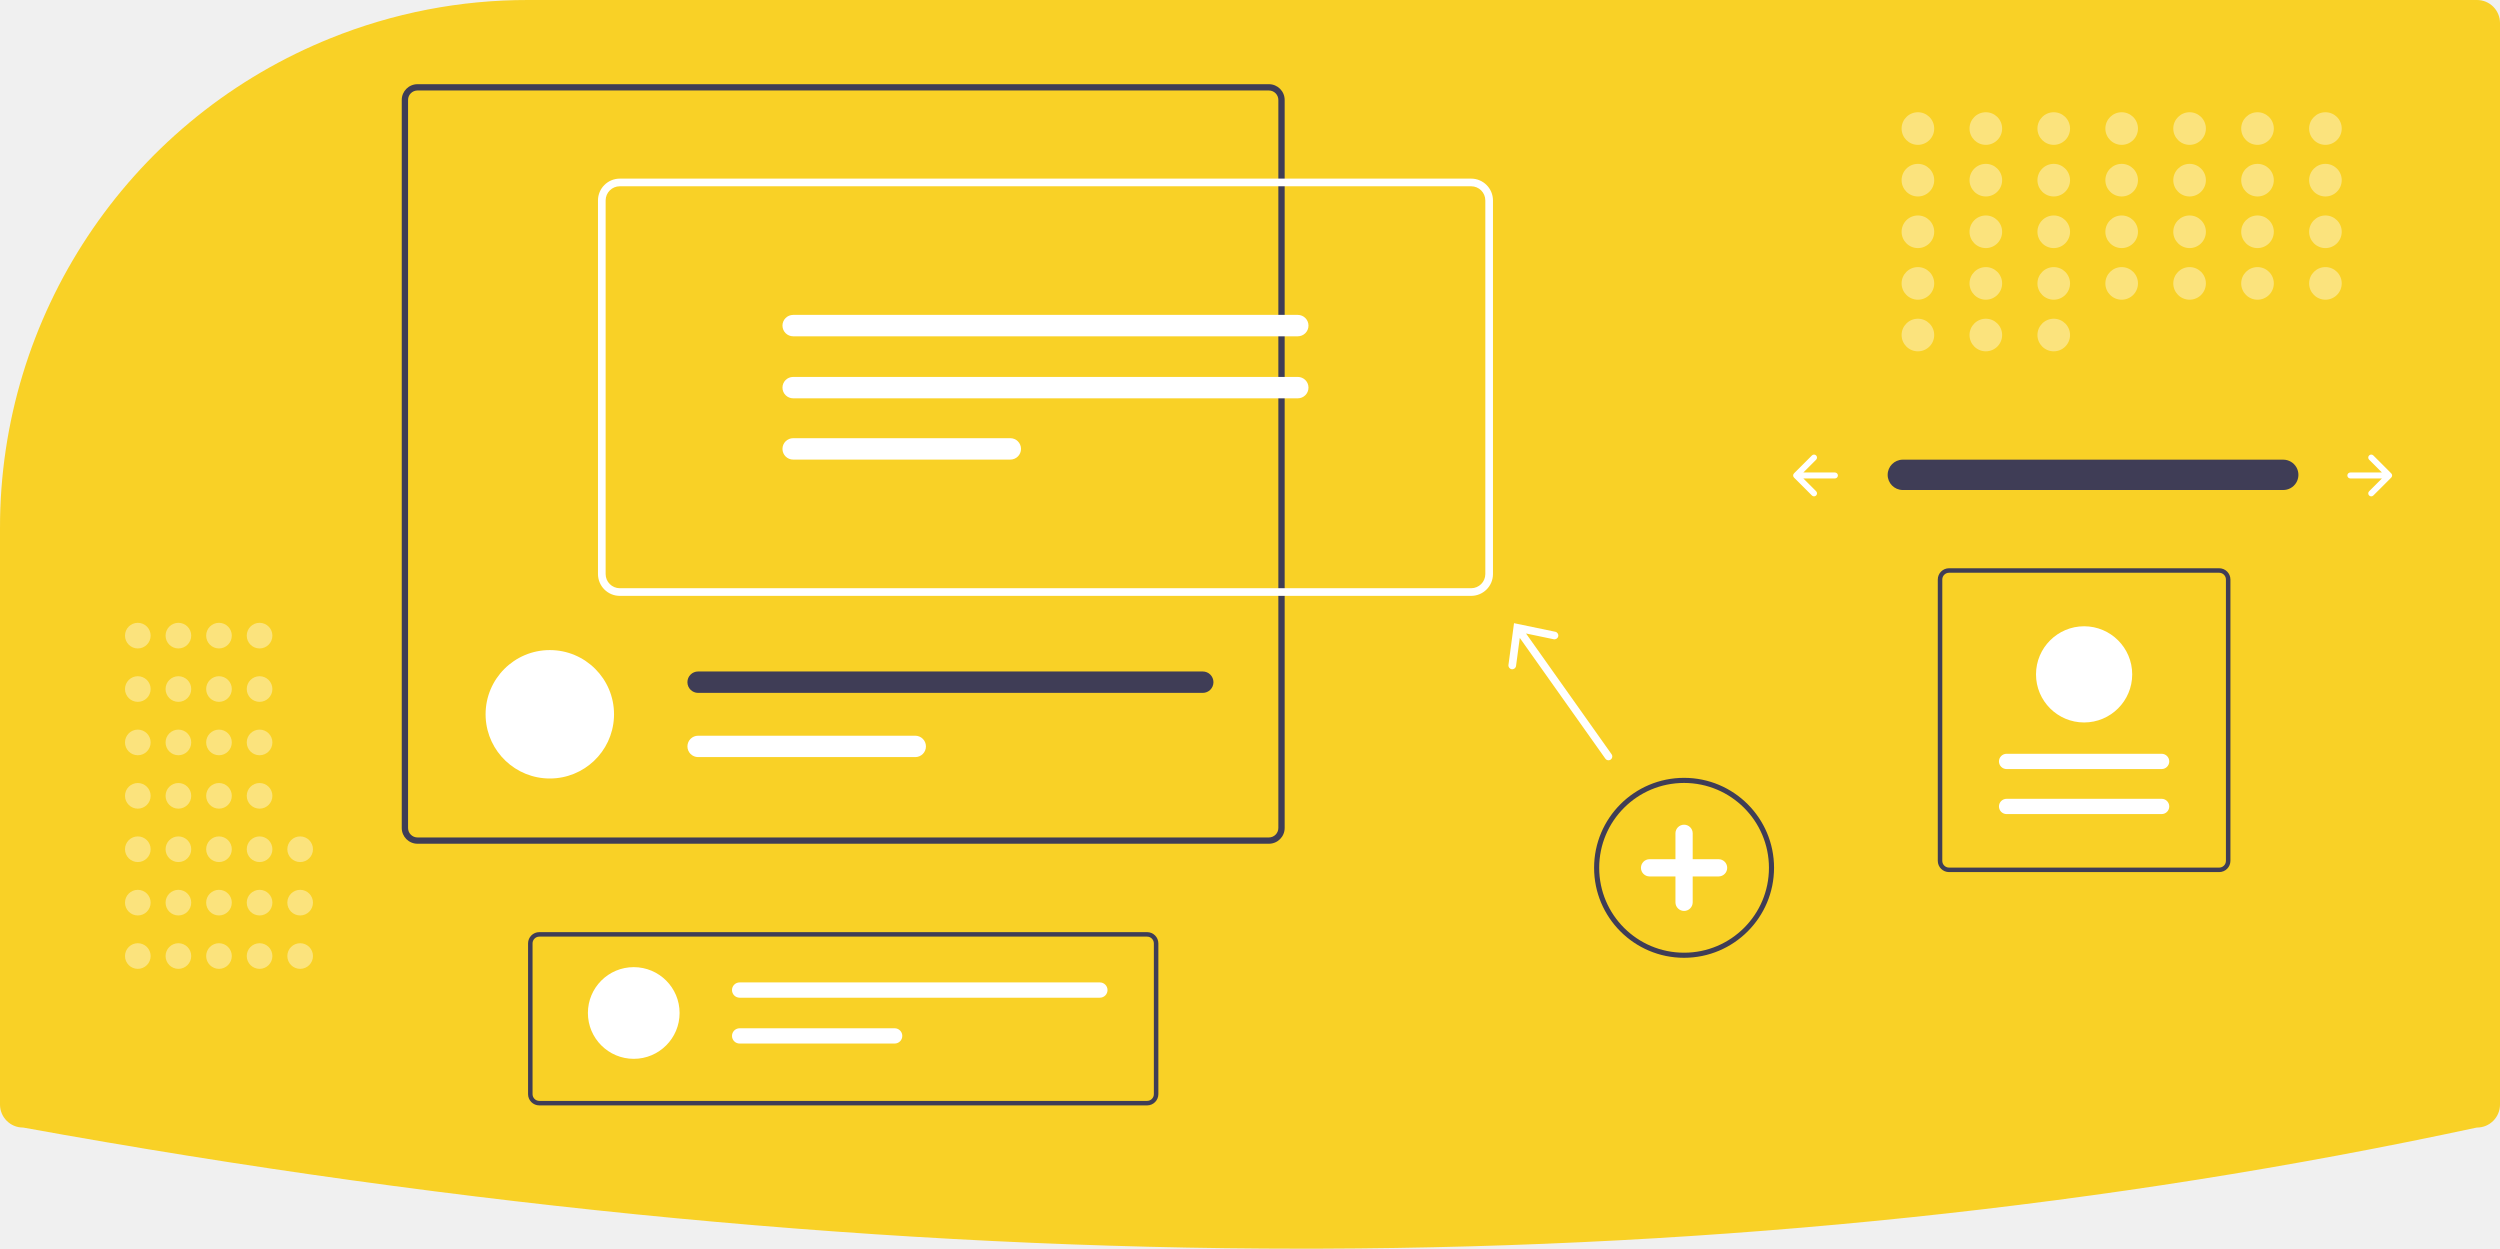
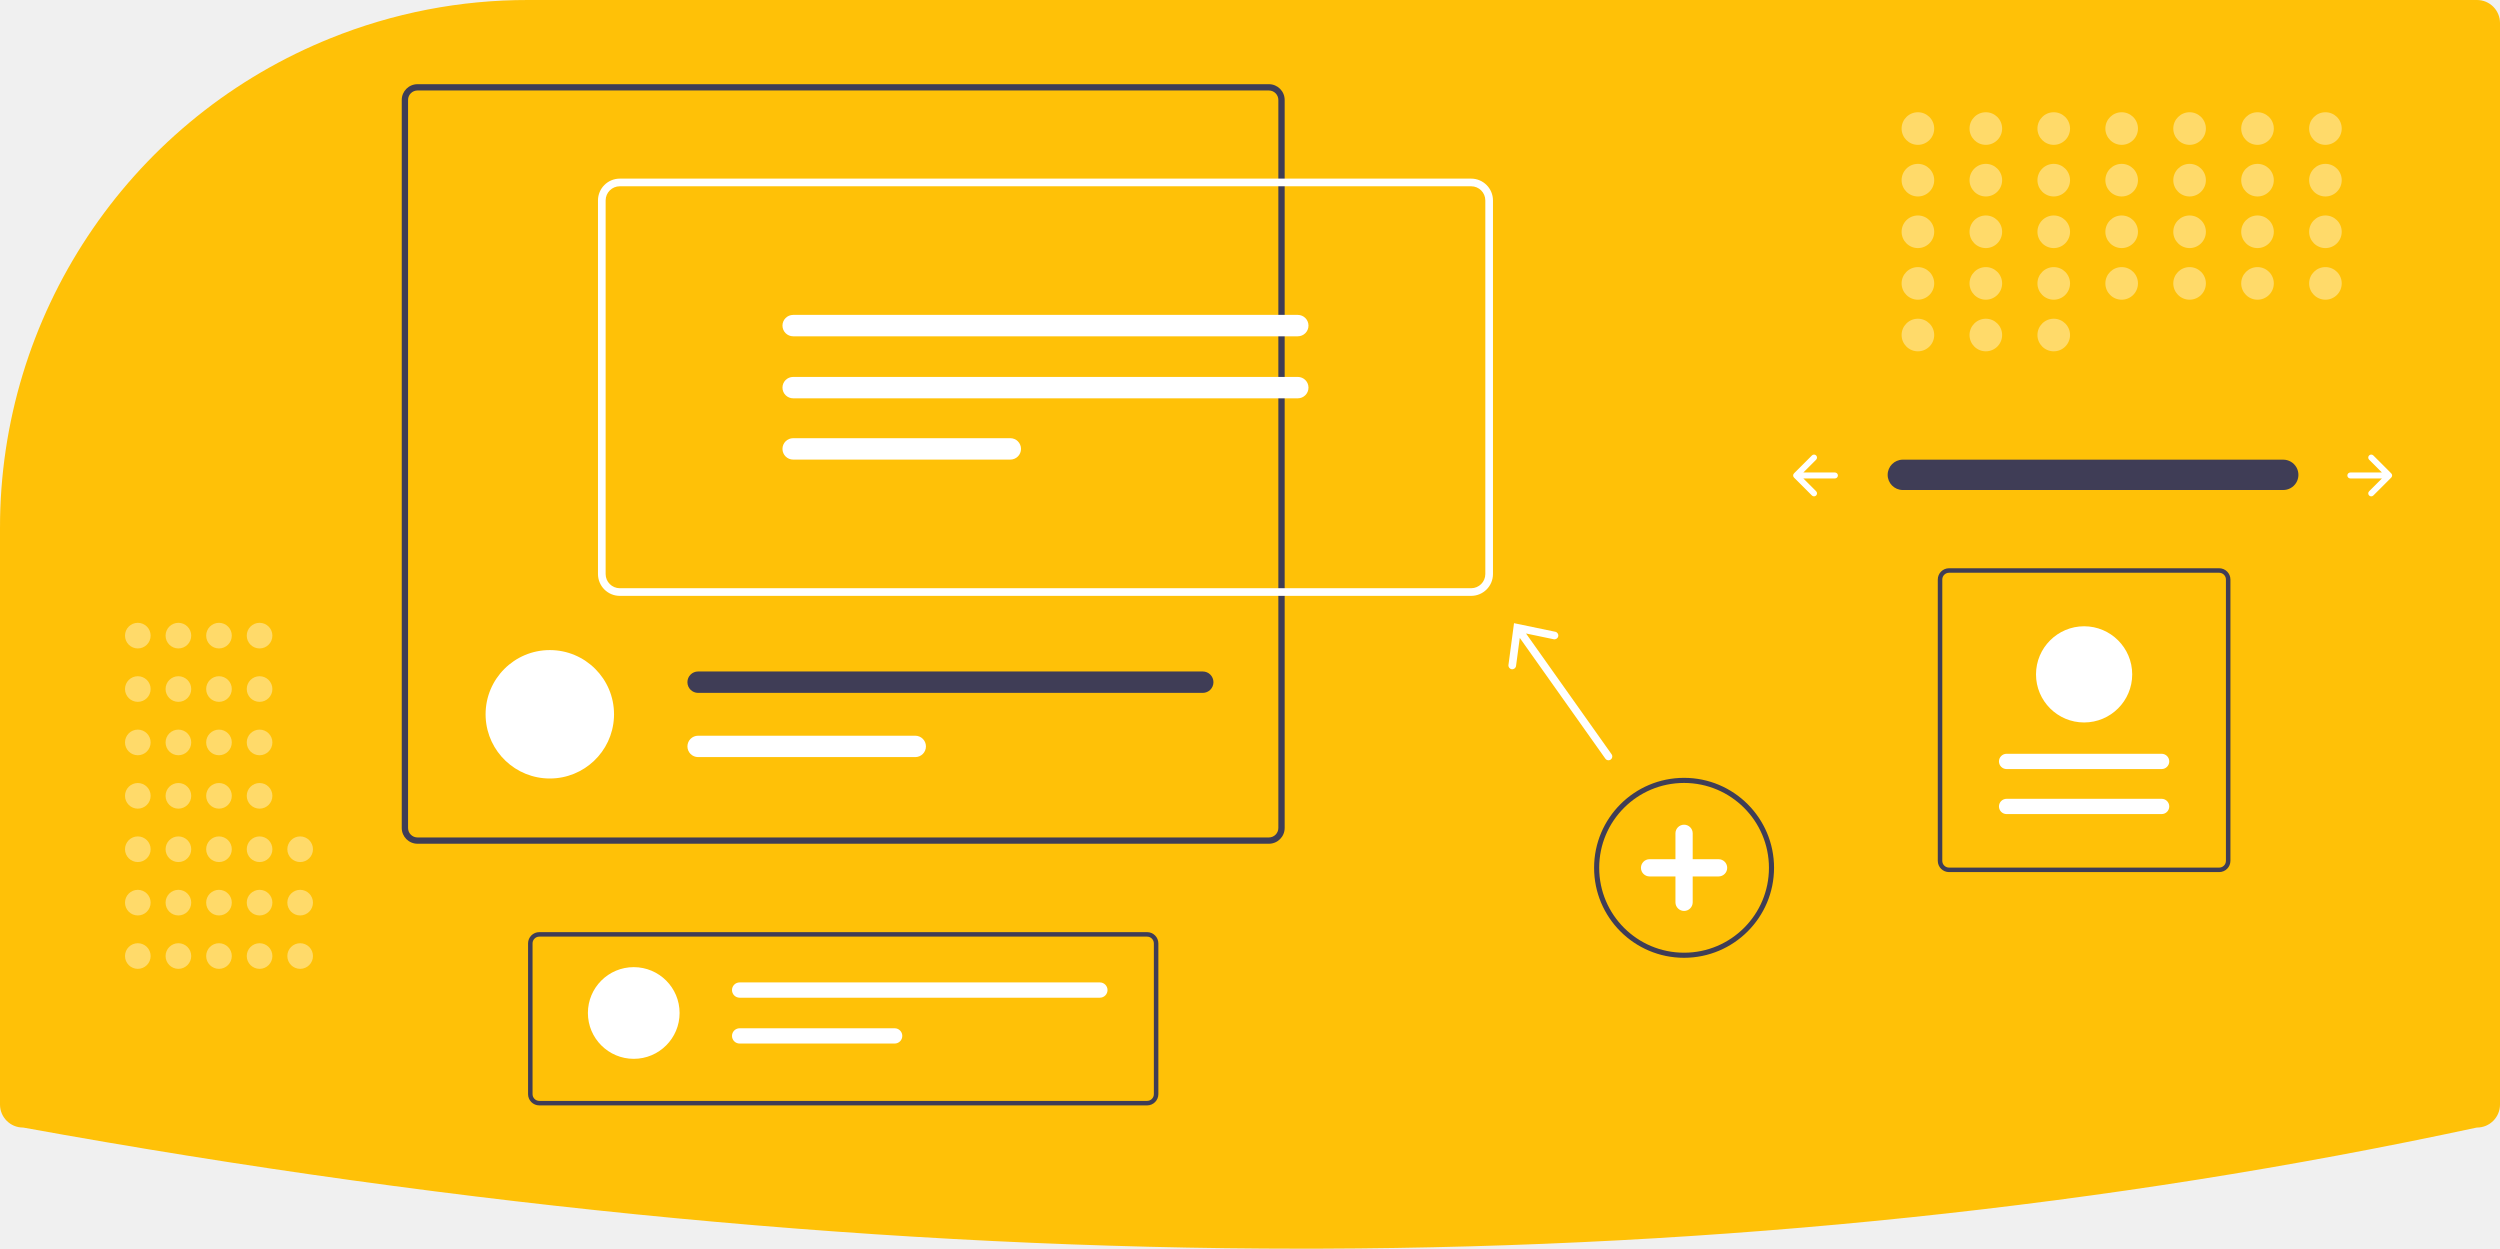
<svg xmlns="http://www.w3.org/2000/svg" data-name="Layer 1" width="980" height="489.48" viewBox="0 0 980 489.48">
-   <path d="M317.06,205.26a205.979,205.979,0,0,0-77.685,15.067c-.994.407-1.991.816-2.988,1.235A206.781,206.781,0,0,0,110,412.32v225.94a9.01,9.01,0,0,0,9,9l.179.016c173.467,31.502,342.106,47.465,501.372,47.465q3.582,0,7.156-.011c156.555-.477,308.994-16.439,453.083-47.447l.21-.022a9.01,9.01,0,0,0,9-9v-424a9.01,9.01,0,0,0-9-9Z" transform="translate(-110 -205.2598)" fill="#f9d126" />
-   <path id="f4300551-56ef-4356-8f30-d0080b223343-198" data-name="Path 40" d="M855.799,385.452a5.947,5.947,0,0,0,0,11.892H1004.885a5.947,5.947,0,1,0,.195-11.892q-.098-.002-.195,0Z" transform="translate(-110 -205.2598)" fill="#3f3d56" />
+   <path d="M317.06,205.26a205.979,205.979,0,0,0-77.685,15.067c-.994.407-1.991.816-2.988,1.235A206.781,206.781,0,0,0,110,412.32v225.94a9.01,9.01,0,0,0,9,9l.179.016c173.467,31.502,342.106,47.465,501.372,47.465q3.582,0,7.156-.011c156.555-.477,308.994-16.439,453.083-47.447l.21-.022a9.01,9.01,0,0,0,9-9v-424a9.01,9.01,0,0,0-9-9Z" transform="translate(-110 -205.2598)" fill="#ffc107" />
+   <path id="f4300551-56ef-4356-8f30-d0080b223343-2194" data-name="Path 40" d="M855.799,385.452a5.947,5.947,0,0,0,0,11.892H1004.885a5.947,5.947,0,1,0,.195-11.892q-.098-.002-.195,0Z" transform="translate(-110 -205.2598)" fill="#3f3d56" />
  <path d="M1038.694,383.797a1.17,1.17,0,0,0,0,1.655l5.023,5.023H1031.331a1.17,1.17,0,1,0,0,2.34H1043.717l-5.023,5.023a1.17,1.17,0,1,0,1.655,1.655l7.02-7.02a1.17,1.17,0,0,0,0-1.655l-7.02-7.02A1.17,1.17,0,0,0,1038.694,383.797Z" transform="translate(-110 -205.2598)" fill="#fff" />
  <path d="M821.927,383.797a1.17,1.17,0,0,1,0,1.655l-5.023,5.023h12.386a1.17,1.17,0,1,1,0,2.34H816.905l5.023,5.023a1.17,1.17,0,0,1-1.655,1.655l-7.02-7.02a1.17,1.17,0,0,1,0-1.655l7.02-7.02A1.17,1.17,0,0,1,821.927,383.797Z" transform="translate(-110 -205.2598)" fill="#fff" />
  <g opacity="0.4">
    <circle cx="751.82" cy="50.39" r="6.39" fill="#fff" />
    <circle cx="778.445" cy="50.39" r="6.39" fill="#fff" />
    <circle cx="805.069" cy="50.39" r="6.39" fill="#fff" />
    <circle cx="831.694" cy="50.39" r="6.39" fill="#fff" />
    <circle cx="858.318" cy="50.39" r="6.39" fill="#fff" />
    <circle cx="884.943" cy="50.39" r="6.39" fill="#fff" />
    <circle cx="911.567" cy="50.39" r="6.39" fill="#fff" />
    <circle cx="751.82" cy="70.625" r="6.39" fill="#fff" />
    <circle cx="778.445" cy="70.625" r="6.39" fill="#fff" />
    <circle cx="805.069" cy="70.625" r="6.39" fill="#fff" />
    <circle cx="831.694" cy="70.625" r="6.39" fill="#fff" />
    <circle cx="858.318" cy="70.625" r="6.39" fill="#fff" />
    <circle cx="884.943" cy="70.625" r="6.39" fill="#fff" />
    <circle cx="911.567" cy="70.625" r="6.39" fill="#fff" />
    <circle cx="751.82" cy="90.859" r="6.39" fill="#fff" />
    <circle cx="778.445" cy="90.859" r="6.39" fill="#fff" />
    <circle cx="805.069" cy="90.859" r="6.39" fill="#fff" />
    <circle cx="831.694" cy="90.859" r="6.39" fill="#fff" />
    <circle cx="858.318" cy="90.859" r="6.39" fill="#fff" />
    <circle cx="884.943" cy="90.859" r="6.39" fill="#fff" />
    <circle cx="911.567" cy="90.859" r="6.39" fill="#fff" />
    <circle cx="751.82" cy="111.094" r="6.39" fill="#fff" />
    <circle cx="778.445" cy="111.094" r="6.39" fill="#fff" />
    <circle cx="751.82" cy="131.329" r="6.39" fill="#fff" />
    <circle cx="778.445" cy="131.329" r="6.39" fill="#fff" />
    <circle cx="805.069" cy="131.329" r="6.39" fill="#fff" />
    <circle cx="805.069" cy="111.094" r="6.39" fill="#fff" />
    <circle cx="831.694" cy="111.094" r="6.39" fill="#fff" />
    <circle cx="858.318" cy="111.094" r="6.39" fill="#fff" />
    <circle cx="884.943" cy="111.094" r="6.39" fill="#fff" />
    <circle cx="911.567" cy="111.094" r="6.39" fill="#fff" />
  </g>
  <path d="M770.157,580.719a35.272,35.272,0,1,1,35.272-35.272A35.313,35.313,0,0,1,770.157,580.719Zm0-68.545a33.272,33.272,0,1,0,33.272,33.272A33.31,33.31,0,0,0,770.157,512.174Z" transform="translate(-110 -205.2598)" fill="#3f3d56" />
  <path d="M783.681,542.065H773.538V531.923a3.381,3.381,0,0,0-6.762,0v10.142H756.634a3.381,3.381,0,0,0,0,6.762h10.142v10.142a3.381,3.381,0,0,0,6.762,0V548.827h10.142a3.381,3.381,0,1,0,0-6.762Z" transform="translate(-110 -205.2598)" fill="#fff" />
  <g opacity="0.4">
    <circle cx="54.024" cy="374.766" r="5.024" fill="#fff" />
    <circle cx="54.024" cy="353.833" r="5.024" fill="#fff" />
    <circle cx="54.024" cy="332.9" r="5.024" fill="#fff" />
    <circle cx="54.024" cy="311.967" r="5.024" fill="#fff" />
    <circle cx="54.024" cy="291.034" r="5.024" fill="#fff" />
    <circle cx="54.024" cy="270.101" r="5.024" fill="#fff" />
    <circle cx="54.024" cy="249.168" r="5.024" fill="#fff" />
    <circle cx="69.933" cy="374.766" r="5.024" fill="#fff" />
    <circle cx="69.933" cy="353.833" r="5.024" fill="#fff" />
    <circle cx="69.933" cy="332.9" r="5.024" fill="#fff" />
    <circle cx="69.933" cy="311.967" r="5.024" fill="#fff" />
    <circle cx="69.933" cy="291.034" r="5.024" fill="#fff" />
    <circle cx="69.933" cy="270.101" r="5.024" fill="#fff" />
    <circle cx="69.933" cy="249.168" r="5.024" fill="#fff" />
    <circle cx="85.842" cy="374.766" r="5.024" fill="#fff" />
    <circle cx="85.842" cy="353.833" r="5.024" fill="#fff" />
    <circle cx="85.842" cy="332.9" r="5.024" fill="#fff" />
    <circle cx="85.842" cy="311.967" r="5.024" fill="#fff" />
    <circle cx="85.842" cy="291.034" r="5.024" fill="#fff" />
    <circle cx="85.842" cy="270.101" r="5.024" fill="#fff" />
    <circle cx="85.842" cy="249.168" r="5.024" fill="#fff" />
    <circle cx="101.751" cy="374.766" r="5.024" fill="#fff" />
    <circle cx="101.751" cy="353.833" r="5.024" fill="#fff" />
    <circle cx="117.66" cy="374.766" r="5.024" fill="#fff" />
    <circle cx="117.66" cy="353.833" r="5.024" fill="#fff" />
    <circle cx="117.66" cy="332.9" r="5.024" fill="#fff" />
    <circle cx="101.751" cy="332.9" r="5.024" fill="#fff" />
    <circle cx="101.751" cy="311.967" r="5.024" fill="#fff" />
    <circle cx="101.751" cy="291.034" r="5.024" fill="#fff" />
    <circle cx="101.751" cy="270.101" r="5.024" fill="#fff" />
    <circle cx="101.751" cy="249.168" r="5.024" fill="#fff" />
  </g>
  <path d="M607.408,238.262H273.666a6.189,6.189,0,0,0-6.182,6.182v285.383a6.189,6.189,0,0,0,6.182,6.182H607.408a6.189,6.189,0,0,0,6.182-6.182V244.444A6.189,6.189,0,0,0,607.408,238.262Zm3.705,291.566a3.718,3.718,0,0,1-3.705,3.716H273.666a3.711,3.711,0,0,1-3.705-3.716V244.444a3.711,3.711,0,0,1,3.705-3.716H607.408a3.718,3.718,0,0,1,3.705,3.716Z" transform="translate(-110 -205.2598)" fill="#3f3d56" />
  <path d="M350.702,485.266c0,.44-.012.88-.035,1.308a25.175,25.175,0,0,1-50.281,0c-.023-.428-.035-.868-.035-1.308a25.175,25.175,0,1,1,50.35,0Z" transform="translate(-110 -205.2598)" fill="#fff" />
  <path d="M581.475,468.479H383.663a4.197,4.197,0,0,0,0,8.394H581.475a4.197,4.197,0,0,0,0-8.394Z" transform="translate(-110 -205.2598)" fill="#3f3d56" />
  <path d="M468.78,493.66H383.663a4.191,4.191,0,0,0,0,8.382h85.117a4.191,4.191,0,1,0,0-8.382Z" transform="translate(-110 -205.2598)" fill="#fff" />
  <path d="M686.698,438.841H352.958a8.559,8.559,0,0,1-8.549-8.55V283.829a8.559,8.559,0,0,1,8.549-8.549H686.698a8.559,8.559,0,0,1,8.549,8.549V430.291A8.559,8.559,0,0,1,686.698,438.841ZM352.958,278.28a5.555,5.555,0,0,0-5.549,5.549V430.291a5.556,5.556,0,0,0,5.549,5.55H686.698a5.556,5.556,0,0,0,5.549-5.55V283.829a5.555,5.555,0,0,0-5.549-5.549Z" transform="translate(-110 -205.2598)" fill="#fff" />
  <path d="M420.924,328.699a4.196,4.196,0,1,0,0,8.392H618.732a4.196,4.196,0,1,0,0-8.392Z" transform="translate(-110 -205.2598)" fill="#fff" />
  <path d="M420.924,353.012a4.196,4.196,0,0,0,0,8.392H618.732a4.196,4.196,0,0,0,0-8.392Z" transform="translate(-110 -205.2598)" fill="#fff" />
  <path d="M420.924,377.03a4.196,4.196,0,0,0,0,8.392h85.117a4.196,4.196,0,0,0,0-8.392Z" transform="translate(-110 -205.2598)" fill="#fff" />
  <path d="M741.724,500.893l-33.52-47.307,10.851,2.261a1.501,1.501,0,1,0,.612-2.939l-16.171-3.366-2.183,16.371a1.501,1.501,0,1,0,2.976.396l1.463-10.993L739.276,502.627a1.5,1.5,0,1,0,2.447-1.734Z" transform="translate(-110 -205.2598)" fill="#fff" />
  <path d="M559.666,638.58H321.409a4.417,4.417,0,0,1-4.412-4.412V575.067a4.417,4.417,0,0,1,4.412-4.412h238.257a4.417,4.417,0,0,1,4.412,4.412v59.101A4.417,4.417,0,0,1,559.666,638.58Zm-238.257-66.161a2.65,2.65,0,0,0-2.647,2.647v59.101a2.65,2.65,0,0,0,2.647,2.647h238.257a2.65,2.65,0,0,0,2.647-2.647V575.067a2.65,2.65,0,0,0-2.647-2.647Z" transform="translate(-110 -205.2598)" fill="#3f3d56" />
  <circle cx="248.429" cy="397.09" r="17.973" fill="#fff" />
  <path d="M399.938,590.368a2.995,2.995,0,1,0,0,5.991H541.153a2.995,2.995,0,1,0,0-5.991Z" transform="translate(-110 -205.2598)" fill="#fff" />
  <path d="M399.938,608.341a2.995,2.995,0,1,0,0,5.991H460.703a2.995,2.995,0,1,0,0-5.991Z" transform="translate(-110 -205.2598)" fill="#fff" />
  <path d="M874.024,428.016H979.917a4.417,4.417,0,0,1,4.412,4.412V542.71a4.417,4.417,0,0,1-4.412,4.412H874.024a4.417,4.417,0,0,1-4.412-4.412V432.428A4.417,4.417,0,0,1,874.024,428.016ZM979.917,545.358a2.65,2.65,0,0,0,2.647-2.647V432.428a2.65,2.65,0,0,0-2.647-2.647H874.024a2.65,2.65,0,0,0-2.647,2.647V542.71a2.65,2.65,0,0,0,2.647,2.647Z" transform="translate(-110 -205.2598)" fill="#3f3d56" />
  <path d="M957.353,524.38a2.995,2.995,0,0,0,0-5.991H896.588a2.995,2.995,0,0,0,0,5.991Z" transform="translate(-110 -205.2598)" fill="#fff" />
  <path d="M957.353,506.731a2.995,2.995,0,1,0,0-5.991H896.588a2.995,2.995,0,1,0,0,5.991Z" transform="translate(-110 -205.2598)" fill="#fff" />
  <path d="M926.97,450.758a18.855,18.855,0,1,1-18.855,18.855A18.876,18.876,0,0,1,926.97,450.758Z" transform="translate(-110 -205.2598)" fill="#fff" />
</svg>
